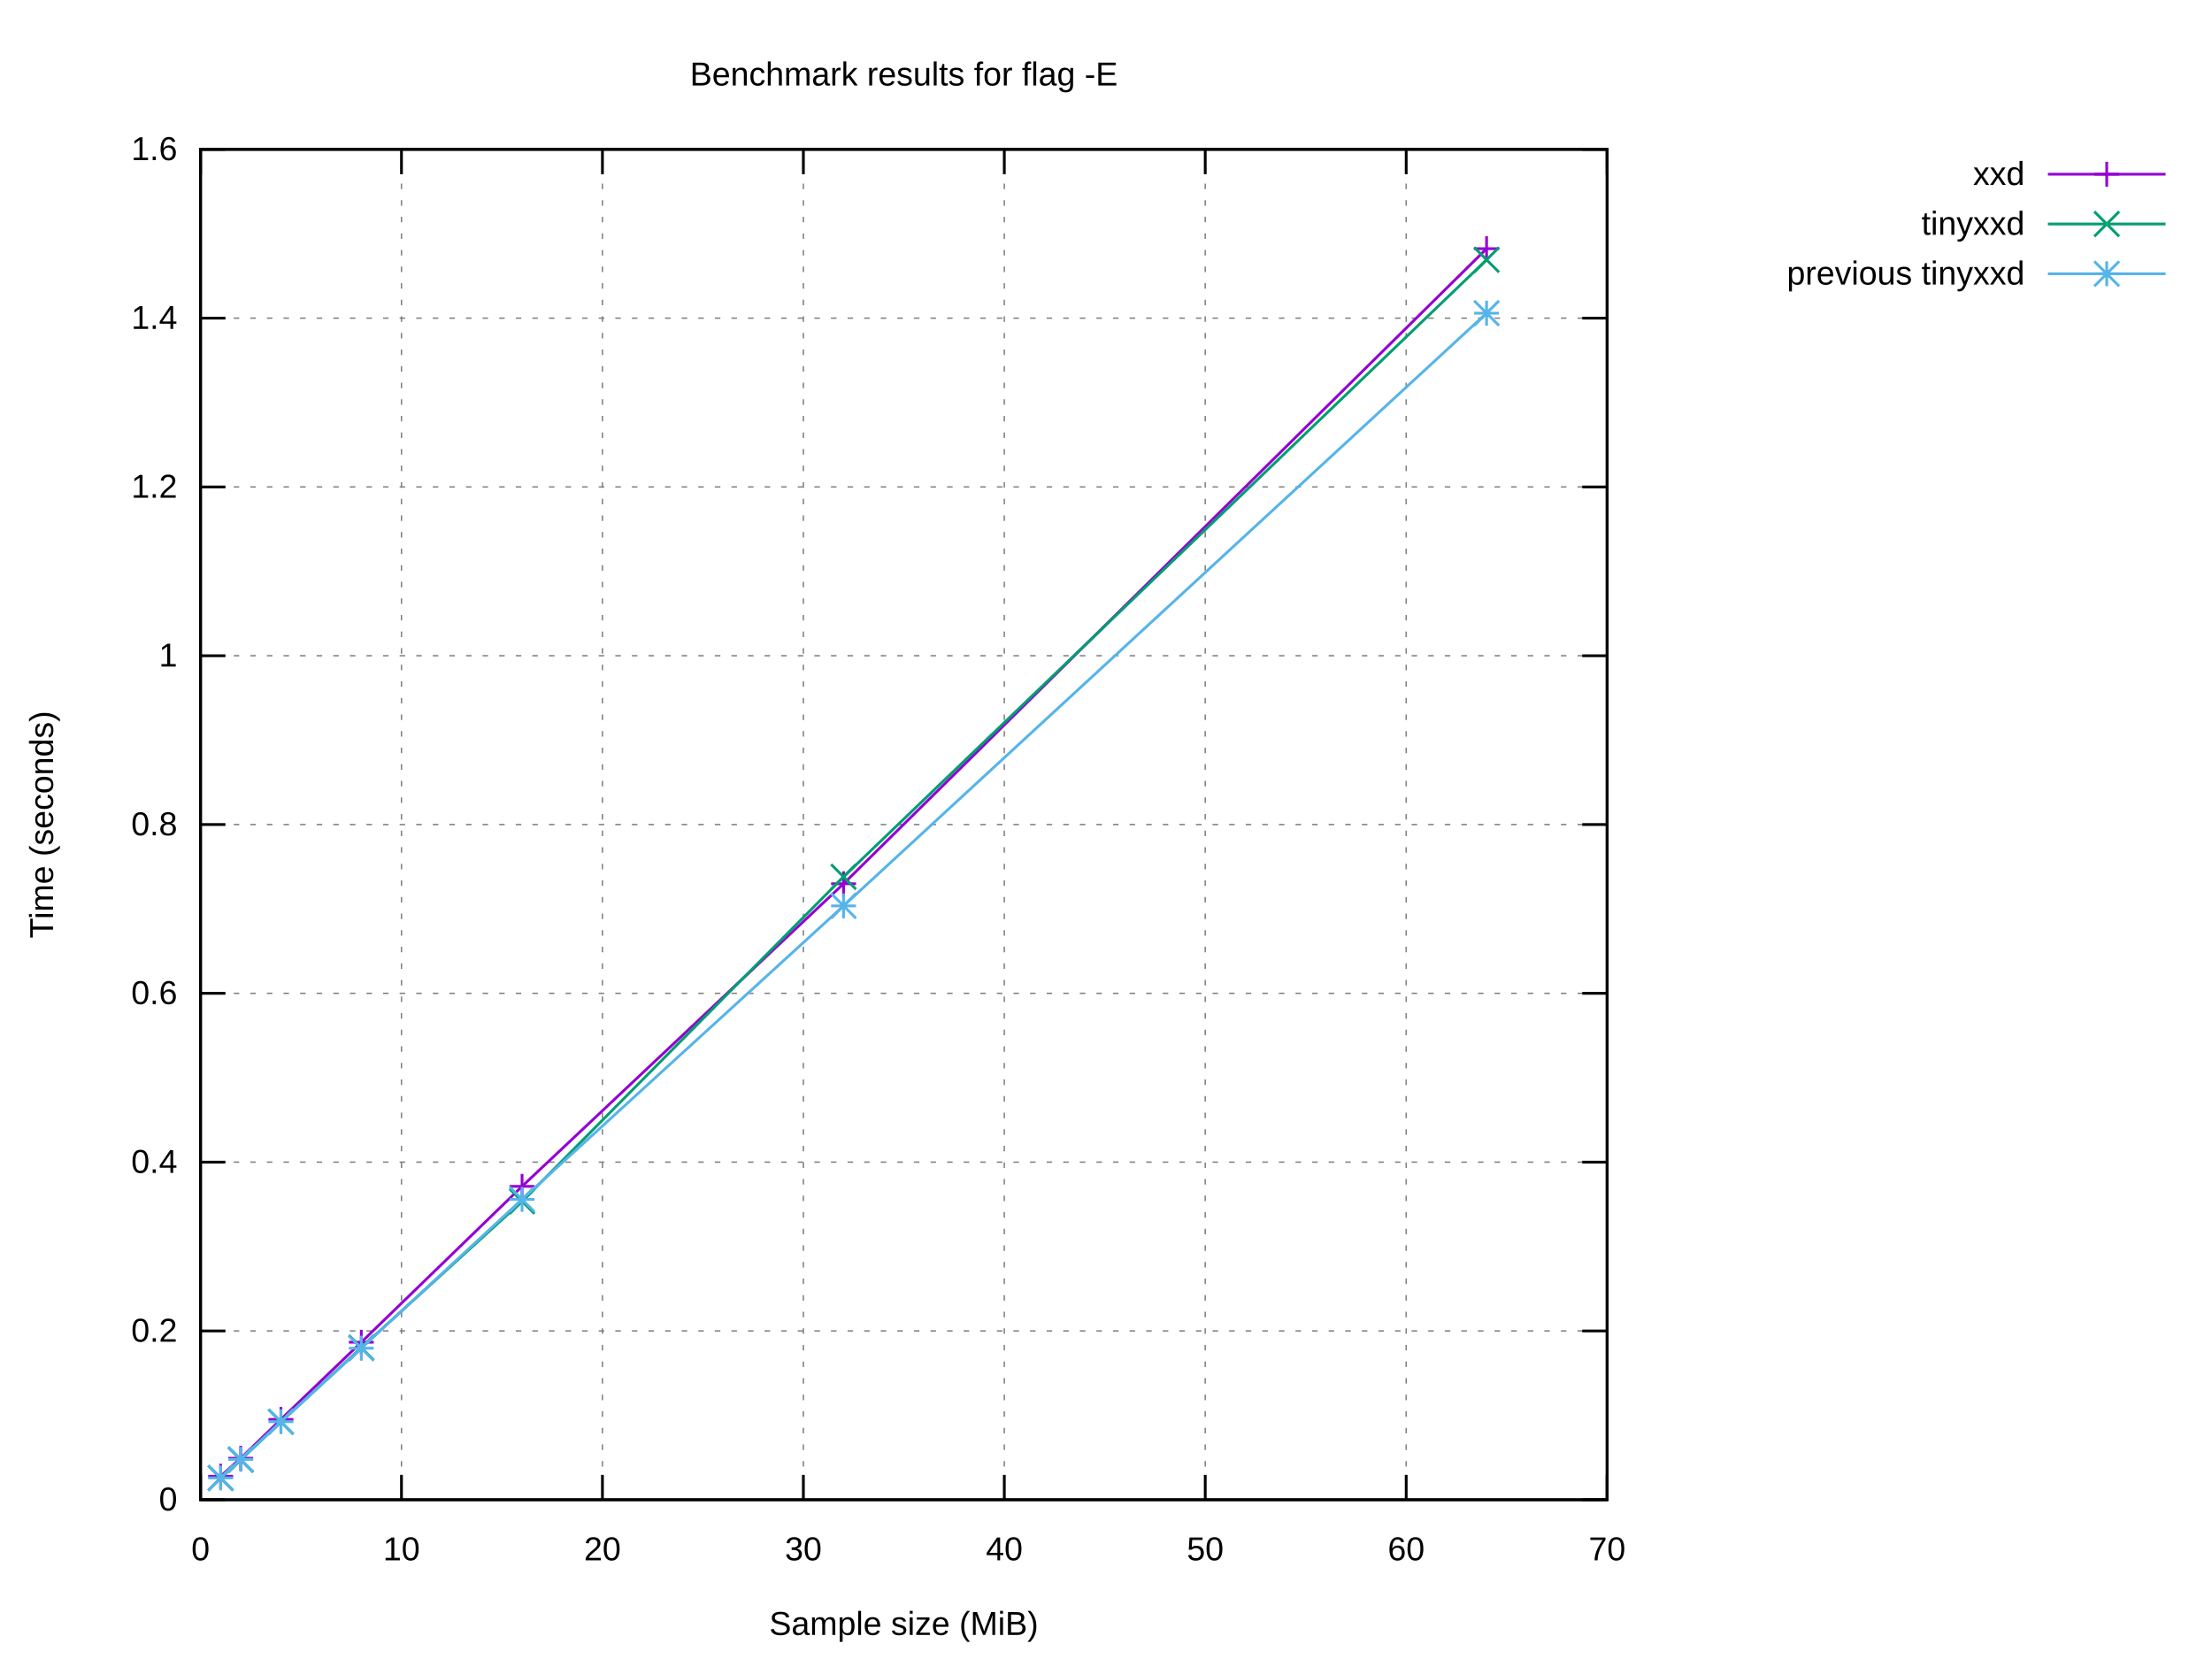
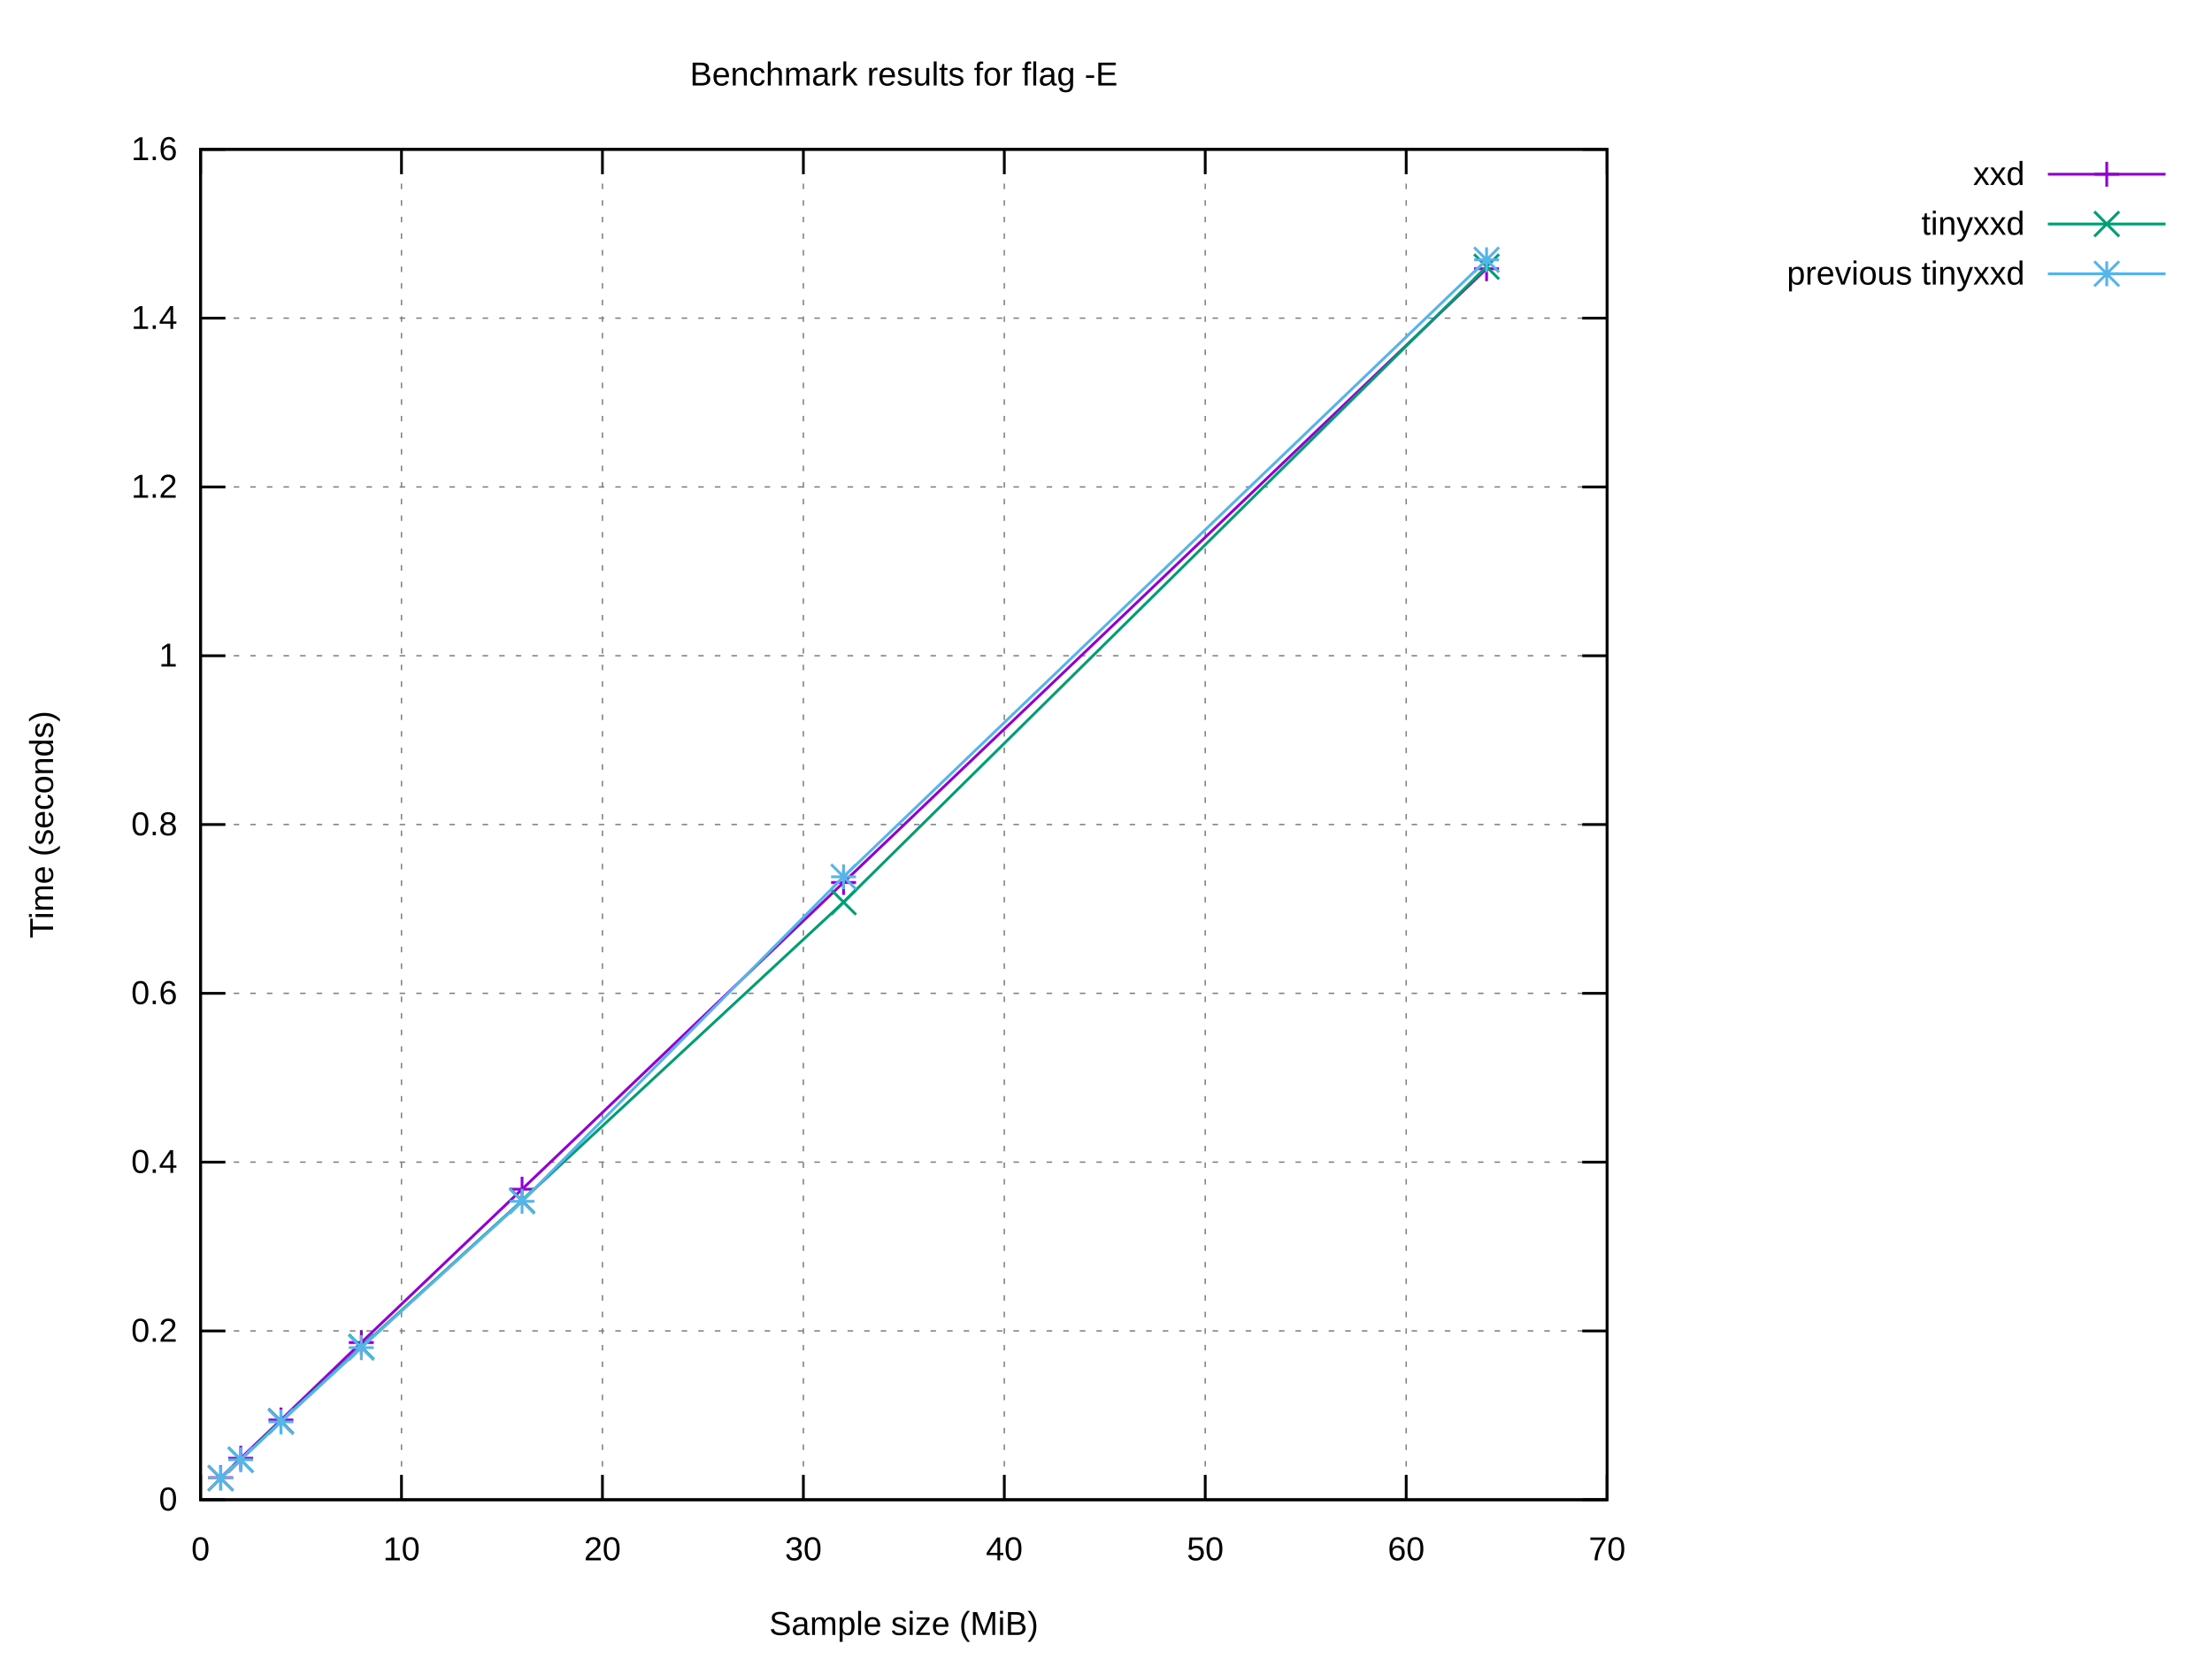
<svg xmlns="http://www.w3.org/2000/svg" xmlns:xlink="http://www.w3.org/1999/xlink" width="800" height="600" viewBox="0 0 800 600">
  <g id="gnuplot_canvas">
    <rect x="0" y="0" width="800" height="600" fill="#ffffff" />
    <defs>
      <circle id="gpDot" r="0.5" stroke-width="0.5" stroke="currentColor" />
      <path id="gpPt0" stroke-width="0.222" stroke="currentColor" d="M-1,0 h2 M0,-1 v2" />
      <path id="gpPt1" stroke-width="0.222" stroke="currentColor" d="M-1,-1 L1,1 M1,-1 L-1,1" />
      <path id="gpPt2" stroke-width="0.222" stroke="currentColor" d="M-1,0 L1,0 M0,-1 L0,1 M-1,-1 L1,1 M-1,1 L1,-1" />
      <rect id="gpPt3" stroke-width="0.222" stroke="currentColor" x="-1" y="-1" width="2" height="2" />
      <rect id="gpPt4" stroke-width="0.222" stroke="currentColor" fill="currentColor" x="-1" y="-1" width="2" height="2" />
      <circle id="gpPt5" stroke-width="0.222" stroke="currentColor" cx="0" cy="0" r="1" />
      <use xlink:href="#gpPt5" id="gpPt6" fill="currentColor" stroke="none" />
      <path id="gpPt7" stroke-width="0.222" stroke="currentColor" d="M0,-1.33 L-1.33,0.67 L1.33,0.67 z" />
      <use xlink:href="#gpPt7" id="gpPt8" fill="currentColor" stroke="none" />
      <use xlink:href="#gpPt7" id="gpPt9" stroke="currentColor" transform="rotate(180)" />
      <use xlink:href="#gpPt9" id="gpPt10" fill="currentColor" stroke="none" />
      <use xlink:href="#gpPt3" id="gpPt11" stroke="currentColor" transform="rotate(45)" />
      <use xlink:href="#gpPt11" id="gpPt12" fill="currentColor" stroke="none" />
      <path id="gpPt13" stroke-width="0.222" stroke="currentColor" d="M0,1.330 L1.265,0.411 L0.782,-1.067 L-0.782,-1.076 L-1.265,0.411 z" />
      <use xlink:href="#gpPt13" id="gpPt14" fill="currentColor" stroke="none" />
      <filter id="textbox" filterUnits="objectBoundingBox" x="0" y="0" height="1" width="1">
        <feFlood flood-color="#FFFFFF" flood-opacity="1" result="bgnd" />
        <feComposite in="SourceGraphic" in2="bgnd" operator="atop" />
      </filter>
      <filter id="greybox" filterUnits="objectBoundingBox" x="0" y="0" height="1" width="1">
        <feFlood flood-color="lightgrey" flood-opacity="1" result="grey" />
        <feComposite in="SourceGraphic" in2="grey" operator="atop" />
      </filter>
    </defs>
    <g fill="none" color="#FFFFFF" stroke="currentColor" stroke-width="1.00" stroke-linecap="butt" stroke-linejoin="miter">
</g>
    <g fill="none" color="black" stroke="currentColor" stroke-width="1.00" stroke-linecap="butt" stroke-linejoin="miter">
</g>
    <g fill="none" color="black" stroke="black" stroke-width="0.50" stroke-linecap="butt" stroke-linejoin="miter">
</g>
    <g fill="none" color="gray" stroke="currentColor" stroke-width="0.50" stroke-linecap="butt" stroke-linejoin="miter">
      <path stroke="gray" stroke-dasharray="2,4" class="gridline" d="M72.53,542.40 L581.24,542.40  " />
    </g>
    <g fill="none" color="gray" stroke="gray" stroke-width="1.00" stroke-linecap="butt" stroke-linejoin="miter">
</g>
    <g fill="none" color="black" stroke="currentColor" stroke-width="1.00" stroke-linecap="butt" stroke-linejoin="miter">
      <path stroke="black" d="M72.53,542.40 L81.53,542.40 M581.24,542.40 L572.24,542.40  " />
      <g transform="translate(64.14,546.30)" stroke="none" fill="black" font-family="Arial" font-size="12.00" text-anchor="end">
        <text>
          <tspan font-family="Arial"> 0</tspan>
        </text>
      </g>
    </g>
    <g fill="none" color="black" stroke="currentColor" stroke-width="1.00" stroke-linecap="butt" stroke-linejoin="miter">
</g>
    <g fill="none" color="black" stroke="black" stroke-width="0.50" stroke-linecap="butt" stroke-linejoin="miter">
</g>
    <g fill="none" color="gray" stroke="currentColor" stroke-width="0.50" stroke-linecap="butt" stroke-linejoin="miter">
      <path stroke="gray" stroke-dasharray="2,4" class="gridline" d="M72.53,481.35 L581.24,481.35  " />
    </g>
    <g fill="none" color="gray" stroke="gray" stroke-width="1.00" stroke-linecap="butt" stroke-linejoin="miter">
</g>
    <g fill="none" color="black" stroke="currentColor" stroke-width="1.00" stroke-linecap="butt" stroke-linejoin="miter">
      <path stroke="black" d="M72.53,481.35 L81.53,481.35 M581.24,481.35 L572.24,481.35  " />
      <g transform="translate(64.14,485.25)" stroke="none" fill="black" font-family="Arial" font-size="12.00" text-anchor="end">
        <text>
          <tspan font-family="Arial"> 0.2</tspan>
        </text>
      </g>
    </g>
    <g fill="none" color="black" stroke="currentColor" stroke-width="1.00" stroke-linecap="butt" stroke-linejoin="miter">
</g>
    <g fill="none" color="black" stroke="black" stroke-width="0.50" stroke-linecap="butt" stroke-linejoin="miter">
</g>
    <g fill="none" color="gray" stroke="currentColor" stroke-width="0.50" stroke-linecap="butt" stroke-linejoin="miter">
      <path stroke="gray" stroke-dasharray="2,4" class="gridline" d="M72.53,420.30 L581.24,420.30  " />
    </g>
    <g fill="none" color="gray" stroke="gray" stroke-width="1.00" stroke-linecap="butt" stroke-linejoin="miter">
</g>
    <g fill="none" color="black" stroke="currentColor" stroke-width="1.00" stroke-linecap="butt" stroke-linejoin="miter">
      <path stroke="black" d="M72.53,420.30 L81.53,420.30 M581.24,420.30 L572.24,420.30  " />
      <g transform="translate(64.14,424.20)" stroke="none" fill="black" font-family="Arial" font-size="12.00" text-anchor="end">
        <text>
          <tspan font-family="Arial"> 0.4</tspan>
        </text>
      </g>
    </g>
    <g fill="none" color="black" stroke="currentColor" stroke-width="1.00" stroke-linecap="butt" stroke-linejoin="miter">
</g>
    <g fill="none" color="black" stroke="black" stroke-width="0.50" stroke-linecap="butt" stroke-linejoin="miter">
</g>
    <g fill="none" color="gray" stroke="currentColor" stroke-width="0.50" stroke-linecap="butt" stroke-linejoin="miter">
      <path stroke="gray" stroke-dasharray="2,4" class="gridline" d="M72.53,359.25 L581.24,359.25  " />
    </g>
    <g fill="none" color="gray" stroke="gray" stroke-width="1.00" stroke-linecap="butt" stroke-linejoin="miter">
</g>
    <g fill="none" color="black" stroke="currentColor" stroke-width="1.00" stroke-linecap="butt" stroke-linejoin="miter">
      <path stroke="black" d="M72.53,359.25 L81.53,359.25 M581.24,359.25 L572.24,359.25  " />
      <g transform="translate(64.14,363.15)" stroke="none" fill="black" font-family="Arial" font-size="12.00" text-anchor="end">
        <text>
          <tspan font-family="Arial"> 0.6</tspan>
        </text>
      </g>
    </g>
    <g fill="none" color="black" stroke="currentColor" stroke-width="1.00" stroke-linecap="butt" stroke-linejoin="miter">
</g>
    <g fill="none" color="black" stroke="black" stroke-width="0.50" stroke-linecap="butt" stroke-linejoin="miter">
</g>
    <g fill="none" color="gray" stroke="currentColor" stroke-width="0.50" stroke-linecap="butt" stroke-linejoin="miter">
      <path stroke="gray" stroke-dasharray="2,4" class="gridline" d="M72.53,298.20 L581.24,298.20  " />
    </g>
    <g fill="none" color="gray" stroke="gray" stroke-width="1.00" stroke-linecap="butt" stroke-linejoin="miter">
</g>
    <g fill="none" color="black" stroke="currentColor" stroke-width="1.00" stroke-linecap="butt" stroke-linejoin="miter">
      <path stroke="black" d="M72.53,298.20 L81.53,298.20 M581.24,298.20 L572.24,298.20  " />
      <g transform="translate(64.14,302.10)" stroke="none" fill="black" font-family="Arial" font-size="12.00" text-anchor="end">
        <text>
          <tspan font-family="Arial"> 0.8</tspan>
        </text>
      </g>
    </g>
    <g fill="none" color="black" stroke="currentColor" stroke-width="1.00" stroke-linecap="butt" stroke-linejoin="miter">
</g>
    <g fill="none" color="black" stroke="black" stroke-width="0.50" stroke-linecap="butt" stroke-linejoin="miter">
</g>
    <g fill="none" color="gray" stroke="currentColor" stroke-width="0.50" stroke-linecap="butt" stroke-linejoin="miter">
      <path stroke="gray" stroke-dasharray="2,4" class="gridline" d="M72.53,237.16 L581.24,237.16  " />
    </g>
    <g fill="none" color="gray" stroke="gray" stroke-width="1.00" stroke-linecap="butt" stroke-linejoin="miter">
</g>
    <g fill="none" color="black" stroke="currentColor" stroke-width="1.00" stroke-linecap="butt" stroke-linejoin="miter">
      <path stroke="black" d="M72.53,237.16 L81.53,237.16 M581.24,237.16 L572.24,237.16  " />
      <g transform="translate(64.14,241.06)" stroke="none" fill="black" font-family="Arial" font-size="12.00" text-anchor="end">
        <text>
          <tspan font-family="Arial"> 1</tspan>
        </text>
      </g>
    </g>
    <g fill="none" color="black" stroke="currentColor" stroke-width="1.00" stroke-linecap="butt" stroke-linejoin="miter">
</g>
    <g fill="none" color="black" stroke="black" stroke-width="0.50" stroke-linecap="butt" stroke-linejoin="miter">
</g>
    <g fill="none" color="gray" stroke="currentColor" stroke-width="0.50" stroke-linecap="butt" stroke-linejoin="miter">
      <path stroke="gray" stroke-dasharray="2,4" class="gridline" d="M72.53,176.11 L581.24,176.11  " />
    </g>
    <g fill="none" color="gray" stroke="gray" stroke-width="1.00" stroke-linecap="butt" stroke-linejoin="miter">
</g>
    <g fill="none" color="black" stroke="currentColor" stroke-width="1.00" stroke-linecap="butt" stroke-linejoin="miter">
      <path stroke="black" d="M72.53,176.11 L81.53,176.11 M581.24,176.11 L572.24,176.11  " />
      <g transform="translate(64.14,180.01)" stroke="none" fill="black" font-family="Arial" font-size="12.00" text-anchor="end">
        <text>
          <tspan font-family="Arial"> 1.2</tspan>
        </text>
      </g>
    </g>
    <g fill="none" color="black" stroke="currentColor" stroke-width="1.00" stroke-linecap="butt" stroke-linejoin="miter">
</g>
    <g fill="none" color="black" stroke="black" stroke-width="0.50" stroke-linecap="butt" stroke-linejoin="miter">
</g>
    <g fill="none" color="gray" stroke="currentColor" stroke-width="0.50" stroke-linecap="butt" stroke-linejoin="miter">
      <path stroke="gray" stroke-dasharray="2,4" class="gridline" d="M72.53,115.06 L581.24,115.06  " />
    </g>
    <g fill="none" color="gray" stroke="gray" stroke-width="1.00" stroke-linecap="butt" stroke-linejoin="miter">
</g>
    <g fill="none" color="black" stroke="currentColor" stroke-width="1.00" stroke-linecap="butt" stroke-linejoin="miter">
      <path stroke="black" d="M72.53,115.06 L81.53,115.06 M581.24,115.06 L572.24,115.06  " />
      <g transform="translate(64.14,118.96)" stroke="none" fill="black" font-family="Arial" font-size="12.00" text-anchor="end">
        <text>
          <tspan font-family="Arial"> 1.4</tspan>
        </text>
      </g>
    </g>
    <g fill="none" color="black" stroke="currentColor" stroke-width="1.00" stroke-linecap="butt" stroke-linejoin="miter">
</g>
    <g fill="none" color="black" stroke="black" stroke-width="0.50" stroke-linecap="butt" stroke-linejoin="miter">
</g>
    <g fill="none" color="gray" stroke="currentColor" stroke-width="0.50" stroke-linecap="butt" stroke-linejoin="miter">
      <path stroke="gray" stroke-dasharray="2,4" class="gridline" d="M72.53,54.01 L581.24,54.01  " />
    </g>
    <g fill="none" color="gray" stroke="gray" stroke-width="1.00" stroke-linecap="butt" stroke-linejoin="miter">
</g>
    <g fill="none" color="black" stroke="currentColor" stroke-width="1.00" stroke-linecap="butt" stroke-linejoin="miter">
      <path stroke="black" d="M72.53,54.01 L81.53,54.01 M581.24,54.01 L572.24,54.01  " />
      <g transform="translate(64.14,57.91)" stroke="none" fill="black" font-family="Arial" font-size="12.00" text-anchor="end">
        <text>
          <tspan font-family="Arial"> 1.6</tspan>
        </text>
      </g>
    </g>
    <g fill="none" color="black" stroke="currentColor" stroke-width="1.00" stroke-linecap="butt" stroke-linejoin="miter">
</g>
    <g fill="none" color="black" stroke="black" stroke-width="0.50" stroke-linecap="butt" stroke-linejoin="miter">
</g>
    <g fill="none" color="gray" stroke="currentColor" stroke-width="0.50" stroke-linecap="butt" stroke-linejoin="miter">
      <path stroke="gray" stroke-dasharray="2,4" class="gridline" d="M72.53,542.40 L72.53,54.01  " />
    </g>
    <g fill="none" color="gray" stroke="gray" stroke-width="1.00" stroke-linecap="butt" stroke-linejoin="miter">
</g>
    <g fill="none" color="black" stroke="currentColor" stroke-width="1.00" stroke-linecap="butt" stroke-linejoin="miter">
      <path stroke="black" d="M72.53,542.40 L72.53,533.40 M72.53,54.01 L72.53,63.01  " />
      <g transform="translate(72.53,564.30)" stroke="none" fill="black" font-family="Arial" font-size="12.00" text-anchor="middle">
        <text>
          <tspan font-family="Arial"> 0</tspan>
        </text>
      </g>
    </g>
    <g fill="none" color="black" stroke="currentColor" stroke-width="1.00" stroke-linecap="butt" stroke-linejoin="miter">
</g>
    <g fill="none" color="black" stroke="black" stroke-width="0.50" stroke-linecap="butt" stroke-linejoin="miter">
</g>
    <g fill="none" color="gray" stroke="currentColor" stroke-width="0.50" stroke-linecap="butt" stroke-linejoin="miter">
      <path stroke="gray" stroke-dasharray="2,4" class="gridline" d="M145.20,542.40 L145.20,54.01  " />
    </g>
    <g fill="none" color="gray" stroke="gray" stroke-width="1.00" stroke-linecap="butt" stroke-linejoin="miter">
</g>
    <g fill="none" color="black" stroke="currentColor" stroke-width="1.00" stroke-linecap="butt" stroke-linejoin="miter">
      <path stroke="black" d="M145.20,542.40 L145.20,533.40 M145.20,54.01 L145.20,63.01  " />
      <g transform="translate(145.20,564.30)" stroke="none" fill="black" font-family="Arial" font-size="12.00" text-anchor="middle">
        <text>
          <tspan font-family="Arial"> 10</tspan>
        </text>
      </g>
    </g>
    <g fill="none" color="black" stroke="currentColor" stroke-width="1.00" stroke-linecap="butt" stroke-linejoin="miter">
</g>
    <g fill="none" color="black" stroke="black" stroke-width="0.50" stroke-linecap="butt" stroke-linejoin="miter">
</g>
    <g fill="none" color="gray" stroke="currentColor" stroke-width="0.50" stroke-linecap="butt" stroke-linejoin="miter">
      <path stroke="gray" stroke-dasharray="2,4" class="gridline" d="M217.88,542.40 L217.88,54.01  " />
    </g>
    <g fill="none" color="gray" stroke="gray" stroke-width="1.00" stroke-linecap="butt" stroke-linejoin="miter">
</g>
    <g fill="none" color="black" stroke="currentColor" stroke-width="1.00" stroke-linecap="butt" stroke-linejoin="miter">
      <path stroke="black" d="M217.88,542.40 L217.88,533.40 M217.88,54.01 L217.88,63.01  " />
      <g transform="translate(217.88,564.30)" stroke="none" fill="black" font-family="Arial" font-size="12.00" text-anchor="middle">
        <text>
          <tspan font-family="Arial"> 20</tspan>
        </text>
      </g>
    </g>
    <g fill="none" color="black" stroke="currentColor" stroke-width="1.00" stroke-linecap="butt" stroke-linejoin="miter">
</g>
    <g fill="none" color="black" stroke="black" stroke-width="0.50" stroke-linecap="butt" stroke-linejoin="miter">
</g>
    <g fill="none" color="gray" stroke="currentColor" stroke-width="0.50" stroke-linecap="butt" stroke-linejoin="miter">
      <path stroke="gray" stroke-dasharray="2,4" class="gridline" d="M290.55,542.40 L290.55,54.01  " />
    </g>
    <g fill="none" color="gray" stroke="gray" stroke-width="1.00" stroke-linecap="butt" stroke-linejoin="miter">
</g>
    <g fill="none" color="black" stroke="currentColor" stroke-width="1.00" stroke-linecap="butt" stroke-linejoin="miter">
      <path stroke="black" d="M290.55,542.40 L290.55,533.40 M290.55,54.01 L290.55,63.01  " />
      <g transform="translate(290.55,564.30)" stroke="none" fill="black" font-family="Arial" font-size="12.00" text-anchor="middle">
        <text>
          <tspan font-family="Arial"> 30</tspan>
        </text>
      </g>
    </g>
    <g fill="none" color="black" stroke="currentColor" stroke-width="1.00" stroke-linecap="butt" stroke-linejoin="miter">
</g>
    <g fill="none" color="black" stroke="black" stroke-width="0.50" stroke-linecap="butt" stroke-linejoin="miter">
</g>
    <g fill="none" color="gray" stroke="currentColor" stroke-width="0.50" stroke-linecap="butt" stroke-linejoin="miter">
      <path stroke="gray" stroke-dasharray="2,4" class="gridline" d="M363.22,542.40 L363.22,54.01  " />
    </g>
    <g fill="none" color="gray" stroke="gray" stroke-width="1.00" stroke-linecap="butt" stroke-linejoin="miter">
</g>
    <g fill="none" color="black" stroke="currentColor" stroke-width="1.00" stroke-linecap="butt" stroke-linejoin="miter">
      <path stroke="black" d="M363.22,542.40 L363.22,533.40 M363.22,54.01 L363.22,63.01  " />
      <g transform="translate(363.22,564.30)" stroke="none" fill="black" font-family="Arial" font-size="12.00" text-anchor="middle">
        <text>
          <tspan font-family="Arial"> 40</tspan>
        </text>
      </g>
    </g>
    <g fill="none" color="black" stroke="currentColor" stroke-width="1.00" stroke-linecap="butt" stroke-linejoin="miter">
</g>
    <g fill="none" color="black" stroke="black" stroke-width="0.50" stroke-linecap="butt" stroke-linejoin="miter">
</g>
    <g fill="none" color="gray" stroke="currentColor" stroke-width="0.50" stroke-linecap="butt" stroke-linejoin="miter">
      <path stroke="gray" stroke-dasharray="2,4" class="gridline" d="M435.89,542.40 L435.89,54.01  " />
    </g>
    <g fill="none" color="gray" stroke="gray" stroke-width="1.00" stroke-linecap="butt" stroke-linejoin="miter">
</g>
    <g fill="none" color="black" stroke="currentColor" stroke-width="1.00" stroke-linecap="butt" stroke-linejoin="miter">
      <path stroke="black" d="M435.89,542.40 L435.89,533.40 M435.89,54.01 L435.89,63.01  " />
      <g transform="translate(435.89,564.30)" stroke="none" fill="black" font-family="Arial" font-size="12.00" text-anchor="middle">
        <text>
          <tspan font-family="Arial"> 50</tspan>
        </text>
      </g>
    </g>
    <g fill="none" color="black" stroke="currentColor" stroke-width="1.00" stroke-linecap="butt" stroke-linejoin="miter">
</g>
    <g fill="none" color="black" stroke="black" stroke-width="0.50" stroke-linecap="butt" stroke-linejoin="miter">
</g>
    <g fill="none" color="gray" stroke="currentColor" stroke-width="0.50" stroke-linecap="butt" stroke-linejoin="miter">
      <path stroke="gray" stroke-dasharray="2,4" class="gridline" d="M508.57,542.40 L508.57,54.01  " />
    </g>
    <g fill="none" color="gray" stroke="gray" stroke-width="1.00" stroke-linecap="butt" stroke-linejoin="miter">
</g>
    <g fill="none" color="black" stroke="currentColor" stroke-width="1.00" stroke-linecap="butt" stroke-linejoin="miter">
      <path stroke="black" d="M508.57,542.40 L508.57,533.40 M508.57,54.01 L508.57,63.01  " />
      <g transform="translate(508.57,564.30)" stroke="none" fill="black" font-family="Arial" font-size="12.00" text-anchor="middle">
        <text>
          <tspan font-family="Arial"> 60</tspan>
        </text>
      </g>
    </g>
    <g fill="none" color="black" stroke="currentColor" stroke-width="1.00" stroke-linecap="butt" stroke-linejoin="miter">
</g>
    <g fill="none" color="black" stroke="black" stroke-width="0.50" stroke-linecap="butt" stroke-linejoin="miter">
</g>
    <g fill="none" color="gray" stroke="currentColor" stroke-width="0.50" stroke-linecap="butt" stroke-linejoin="miter">
      <path stroke="gray" stroke-dasharray="2,4" class="gridline" d="M581.24,542.40 L581.24,54.01  " />
    </g>
    <g fill="none" color="gray" stroke="gray" stroke-width="1.00" stroke-linecap="butt" stroke-linejoin="miter">
</g>
    <g fill="none" color="black" stroke="currentColor" stroke-width="1.00" stroke-linecap="butt" stroke-linejoin="miter">
      <path stroke="black" d="M581.24,542.40 L581.24,533.40 M581.24,54.01 L581.24,63.01  " />
      <g transform="translate(581.24,564.30)" stroke="none" fill="black" font-family="Arial" font-size="12.00" text-anchor="middle">
        <text>
          <tspan font-family="Arial"> 70</tspan>
        </text>
      </g>
    </g>
    <g fill="none" color="black" stroke="currentColor" stroke-width="1.00" stroke-linecap="butt" stroke-linejoin="miter">
</g>
    <g fill="none" color="black" stroke="currentColor" stroke-width="1.00" stroke-linecap="butt" stroke-linejoin="miter">
      <path stroke="black" d="M72.53,54.01 L72.53,542.40 L581.24,542.40 L581.24,54.01 L72.53,54.01 Z  " />
    </g>
    <g fill="none" color="black" stroke="currentColor" stroke-width="1.00" stroke-linecap="butt" stroke-linejoin="miter">
</g>
    <g id="gnuplot_plot_1">
      <g fill="none" color="black" stroke="currentColor" stroke-width="1.00" stroke-linecap="butt" stroke-linejoin="miter">
        <g transform="translate(732.26,66.91)" stroke="none" fill="black" font-family="Arial" font-size="12.00" text-anchor="end">
          <text>
            <tspan font-family="Arial">xxd</tspan>
          </text>
        </g>
      </g>
      <g fill="none" color="black" stroke="currentColor" stroke-width="1.00" stroke-linecap="butt" stroke-linejoin="miter">
-         <path stroke="rgb(148,   0, 211)" d="M740.65,63.01 L783.21,63.01 M537.64,89.94 L305.08,319.62 L188.81,429.06 L130.67,485.43 L101.60,513.35 L87.06,527.40   L79.80,533.90  " />
-         <use xlink:href="#gpPt0" transform="translate(537.64,89.94) scale(4.50)" color="rgb(148,   0, 211)" />
-         <use xlink:href="#gpPt0" transform="translate(305.08,319.62) scale(4.50)" color="rgb(148,   0, 211)" />
-         <use xlink:href="#gpPt0" transform="translate(188.81,429.06) scale(4.50)" color="rgb(148,   0, 211)" />
-         <use xlink:href="#gpPt0" transform="translate(130.67,485.43) scale(4.50)" color="rgb(148,   0, 211)" />
-         <use xlink:href="#gpPt0" transform="translate(101.60,513.35) scale(4.50)" color="rgb(148,   0, 211)" />
-         <use xlink:href="#gpPt0" transform="translate(87.06,527.40) scale(4.50)" color="rgb(148,   0, 211)" />
-         <use xlink:href="#gpPt0" transform="translate(79.80,533.90) scale(4.50)" color="rgb(148,   0, 211)" />
+         <path stroke="rgb(148,   0, 211)" d="M740.65,63.01 L783.21,63.01 M537.64,97.19 L305.08,319.15 L188.81,430.10 L130.67,485.54 L101.60,513.55 L87.06,527.39   L79.80,534.43  " />
+         <use xlink:href="#gpPt0" transform="translate(537.64,97.19) scale(4.50)" color="rgb(148,   0, 211)" />
+         <use xlink:href="#gpPt0" transform="translate(305.08,319.15) scale(4.50)" color="rgb(148,   0, 211)" />
+         <use xlink:href="#gpPt0" transform="translate(188.81,430.10) scale(4.50)" color="rgb(148,   0, 211)" />
+         <use xlink:href="#gpPt0" transform="translate(130.67,485.54) scale(4.50)" color="rgb(148,   0, 211)" />
+         <use xlink:href="#gpPt0" transform="translate(101.60,513.55) scale(4.50)" color="rgb(148,   0, 211)" />
+         <use xlink:href="#gpPt0" transform="translate(87.06,527.39) scale(4.50)" color="rgb(148,   0, 211)" />
+         <use xlink:href="#gpPt0" transform="translate(79.80,534.43) scale(4.50)" color="rgb(148,   0, 211)" />
        <use xlink:href="#gpPt0" transform="translate(761.93,63.01) scale(4.50)" color="rgb(148,   0, 211)" />
      </g>
    </g>
    <g id="gnuplot_plot_2">
      <g fill="none" color="black" stroke="currentColor" stroke-width="1.00" stroke-linecap="butt" stroke-linejoin="miter">
        <g transform="translate(732.26,84.91)" stroke="none" fill="black" font-family="Arial" font-size="12.00" text-anchor="end">
          <text>
            <tspan font-family="Arial">tinyxxd</tspan>
          </text>
        </g>
      </g>
      <g fill="none" color="black" stroke="currentColor" stroke-width="1.00" stroke-linecap="butt" stroke-linejoin="miter">
-         <path stroke="rgb(  0, 158, 115)" d="M740.65,81.01 L783.21,81.01 M537.64,93.96 L305.08,317.11 L188.81,434.48 L130.67,487.40 L101.60,514.24 L87.06,527.95   L79.80,534.55  " />
-         <use xlink:href="#gpPt1" transform="translate(537.64,93.96) scale(4.50)" color="rgb(  0, 158, 115)" />
-         <use xlink:href="#gpPt1" transform="translate(305.08,317.11) scale(4.50)" color="rgb(  0, 158, 115)" />
-         <use xlink:href="#gpPt1" transform="translate(188.81,434.48) scale(4.50)" color="rgb(  0, 158, 115)" />
-         <use xlink:href="#gpPt1" transform="translate(130.67,487.40) scale(4.50)" color="rgb(  0, 158, 115)" />
-         <use xlink:href="#gpPt1" transform="translate(101.60,514.24) scale(4.50)" color="rgb(  0, 158, 115)" />
-         <use xlink:href="#gpPt1" transform="translate(87.06,527.95) scale(4.50)" color="rgb(  0, 158, 115)" />
-         <use xlink:href="#gpPt1" transform="translate(79.80,534.55) scale(4.50)" color="rgb(  0, 158, 115)" />
+         <path stroke="rgb(  0, 158, 115)" d="M740.65,81.01 L783.21,81.01 M537.64,96.46 L305.08,326.28 L188.81,434.22 L130.67,487.12 L101.60,513.96 L87.06,527.93   L79.80,534.62  " />
+         <use xlink:href="#gpPt1" transform="translate(537.64,96.46) scale(4.50)" color="rgb(  0, 158, 115)" />
+         <use xlink:href="#gpPt1" transform="translate(305.08,326.28) scale(4.50)" color="rgb(  0, 158, 115)" />
+         <use xlink:href="#gpPt1" transform="translate(188.81,434.22) scale(4.50)" color="rgb(  0, 158, 115)" />
+         <use xlink:href="#gpPt1" transform="translate(130.67,487.12) scale(4.50)" color="rgb(  0, 158, 115)" />
+         <use xlink:href="#gpPt1" transform="translate(101.60,513.96) scale(4.50)" color="rgb(  0, 158, 115)" />
+         <use xlink:href="#gpPt1" transform="translate(87.06,527.93) scale(4.50)" color="rgb(  0, 158, 115)" />
+         <use xlink:href="#gpPt1" transform="translate(79.80,534.62) scale(4.50)" color="rgb(  0, 158, 115)" />
        <use xlink:href="#gpPt1" transform="translate(761.93,81.01) scale(4.50)" color="rgb(  0, 158, 115)" />
      </g>
    </g>
    <g id="gnuplot_plot_3">
      <g fill="none" color="black" stroke="currentColor" stroke-width="1.00" stroke-linecap="butt" stroke-linejoin="miter">
        <g transform="translate(732.26,102.91)" stroke="none" fill="black" font-family="Arial" font-size="12.00" text-anchor="end">
          <text>
            <tspan font-family="Arial">previous tinyxxd</tspan>
          </text>
        </g>
      </g>
      <g fill="none" color="black" stroke="currentColor" stroke-width="1.00" stroke-linecap="butt" stroke-linejoin="miter">
-         <path stroke="rgb( 86, 180, 233)" d="M740.65,99.01 L783.21,99.01 M537.64,113.26 L305.08,327.62 L188.81,433.77 L130.67,487.60 L101.60,514.18 L87.06,527.79   L79.80,534.51  " />
-         <use xlink:href="#gpPt2" transform="translate(537.64,113.26) scale(4.50)" color="rgb( 86, 180, 233)" />
-         <use xlink:href="#gpPt2" transform="translate(305.08,327.62) scale(4.50)" color="rgb( 86, 180, 233)" />
-         <use xlink:href="#gpPt2" transform="translate(188.81,433.77) scale(4.50)" color="rgb( 86, 180, 233)" />
-         <use xlink:href="#gpPt2" transform="translate(130.67,487.60) scale(4.50)" color="rgb( 86, 180, 233)" />
-         <use xlink:href="#gpPt2" transform="translate(101.60,514.18) scale(4.50)" color="rgb( 86, 180, 233)" />
-         <use xlink:href="#gpPt2" transform="translate(87.06,527.79) scale(4.50)" color="rgb( 86, 180, 233)" />
-         <use xlink:href="#gpPt2" transform="translate(79.80,534.51) scale(4.50)" color="rgb( 86, 180, 233)" />
+         <path stroke="rgb( 86, 180, 233)" d="M740.65,99.01 L783.21,99.01 M537.64,93.96 L305.08,317.11 L188.81,434.48 L130.67,487.40 L101.60,514.24 L87.06,527.95   L79.80,534.55  " />
+         <use xlink:href="#gpPt2" transform="translate(537.64,93.96) scale(4.50)" color="rgb( 86, 180, 233)" />
+         <use xlink:href="#gpPt2" transform="translate(305.08,317.11) scale(4.50)" color="rgb( 86, 180, 233)" />
+         <use xlink:href="#gpPt2" transform="translate(188.81,434.48) scale(4.50)" color="rgb( 86, 180, 233)" />
+         <use xlink:href="#gpPt2" transform="translate(130.67,487.40) scale(4.50)" color="rgb( 86, 180, 233)" />
+         <use xlink:href="#gpPt2" transform="translate(101.60,514.24) scale(4.50)" color="rgb( 86, 180, 233)" />
+         <use xlink:href="#gpPt2" transform="translate(87.06,527.95) scale(4.50)" color="rgb( 86, 180, 233)" />
+         <use xlink:href="#gpPt2" transform="translate(79.80,534.55) scale(4.50)" color="rgb( 86, 180, 233)" />
        <use xlink:href="#gpPt2" transform="translate(761.93,99.01) scale(4.50)" color="rgb( 86, 180, 233)" />
      </g>
    </g>
    <g fill="none" color="#FFFFFF" stroke="rgb( 86, 180, 233)" stroke-width="2.00" stroke-linecap="butt" stroke-linejoin="miter">
</g>
    <g fill="none" color="black" stroke="currentColor" stroke-width="2.00" stroke-linecap="butt" stroke-linejoin="miter">
</g>
    <g fill="none" color="black" stroke="black" stroke-width="1.00" stroke-linecap="butt" stroke-linejoin="miter">
</g>
    <g fill="none" color="black" stroke="currentColor" stroke-width="1.00" stroke-linecap="butt" stroke-linejoin="miter">
      <path stroke="black" d="M72.53,54.01 L72.53,542.40 L581.24,542.40 L581.24,54.01 L72.53,54.01 Z  " />
      <g transform="translate(19.18,298.21) rotate(270.00)" stroke="none" fill="black" font-family="Arial" font-size="12.00" text-anchor="middle">
        <text>
          <tspan font-family="Arial">Time (seconds)</tspan>
        </text>
      </g>
    </g>
    <g fill="none" color="black" stroke="currentColor" stroke-width="1.00" stroke-linecap="butt" stroke-linejoin="miter">
      <g transform="translate(326.88,591.30)" stroke="none" fill="black" font-family="Arial" font-size="12.00" text-anchor="middle">
        <text>
          <tspan font-family="Arial">Sample size (MiB)</tspan>
        </text>
      </g>
    </g>
    <g fill="none" color="black" stroke="currentColor" stroke-width="1.00" stroke-linecap="butt" stroke-linejoin="miter">
</g>
    <g fill="none" color="black" stroke="currentColor" stroke-width="1.00" stroke-linecap="butt" stroke-linejoin="miter">
      <g transform="translate(326.88,30.91)" stroke="none" fill="black" font-family="Arial" font-size="12.00" text-anchor="middle">
        <text>
          <tspan font-family="Arial">Benchmark results for flag -E</tspan>
        </text>
      </g>
    </g>
    <g fill="none" color="black" stroke="currentColor" stroke-width="1.00" stroke-linecap="butt" stroke-linejoin="miter">
</g>
  </g>
</svg>
